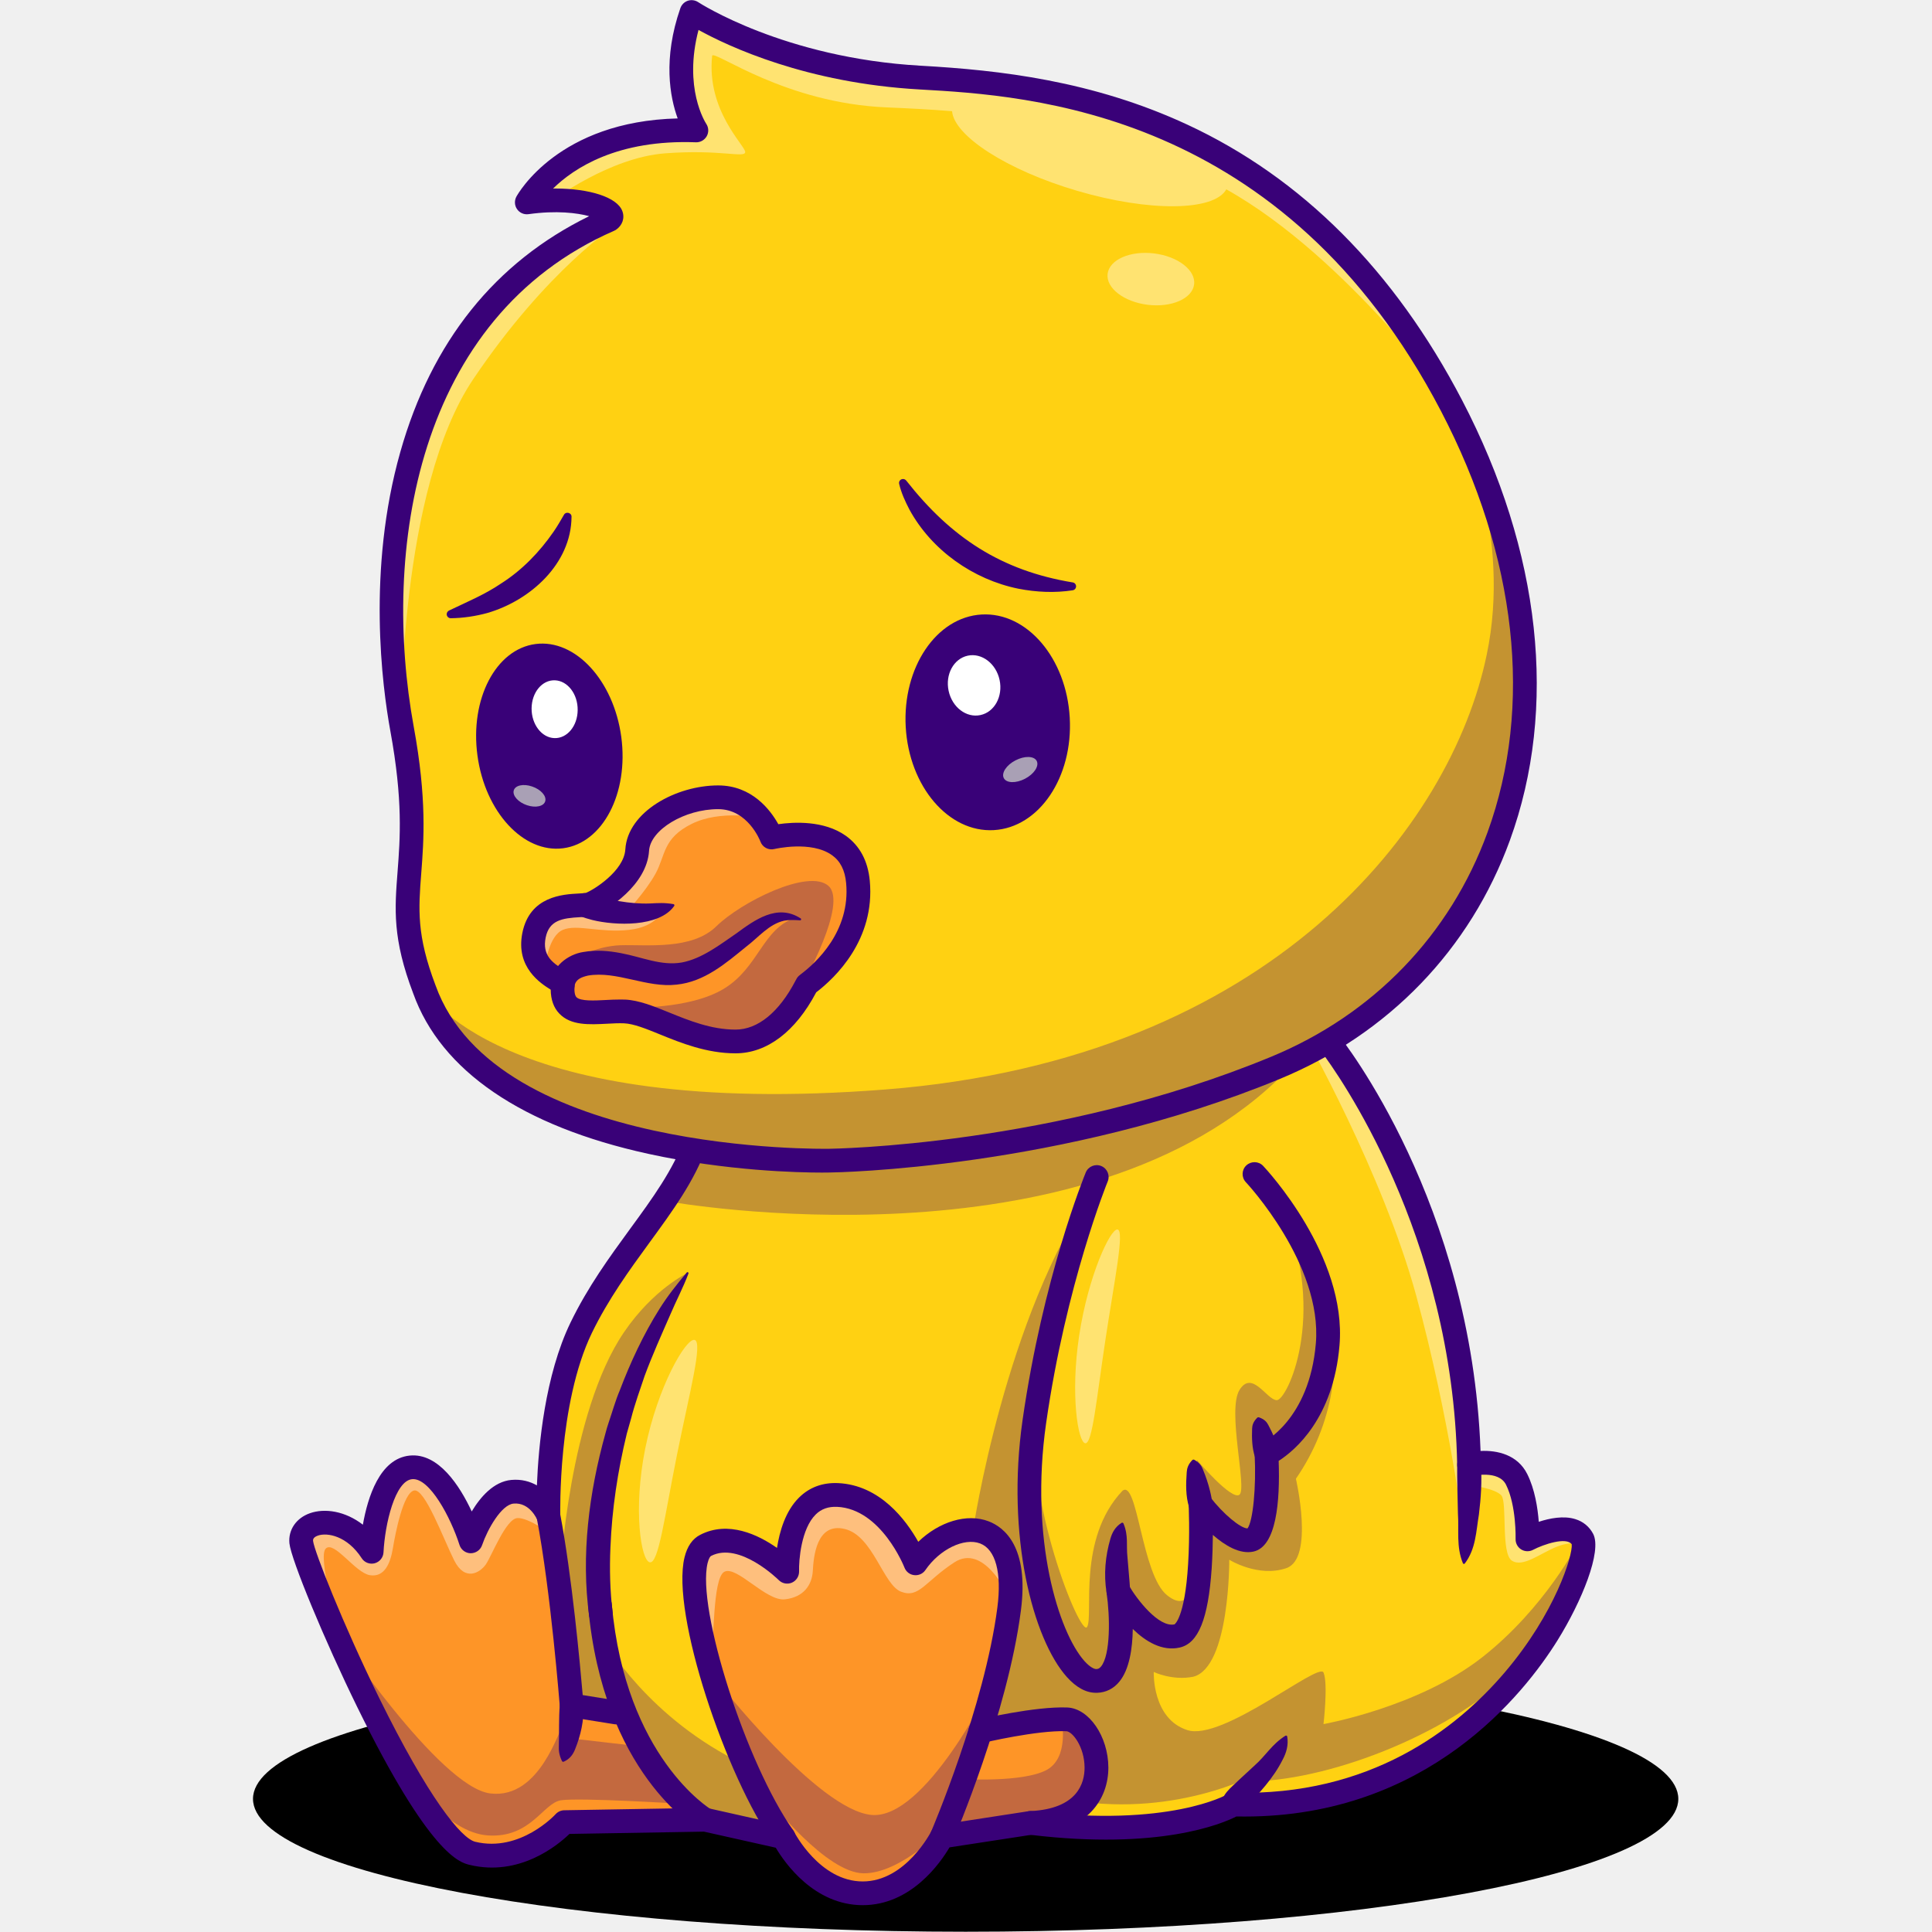
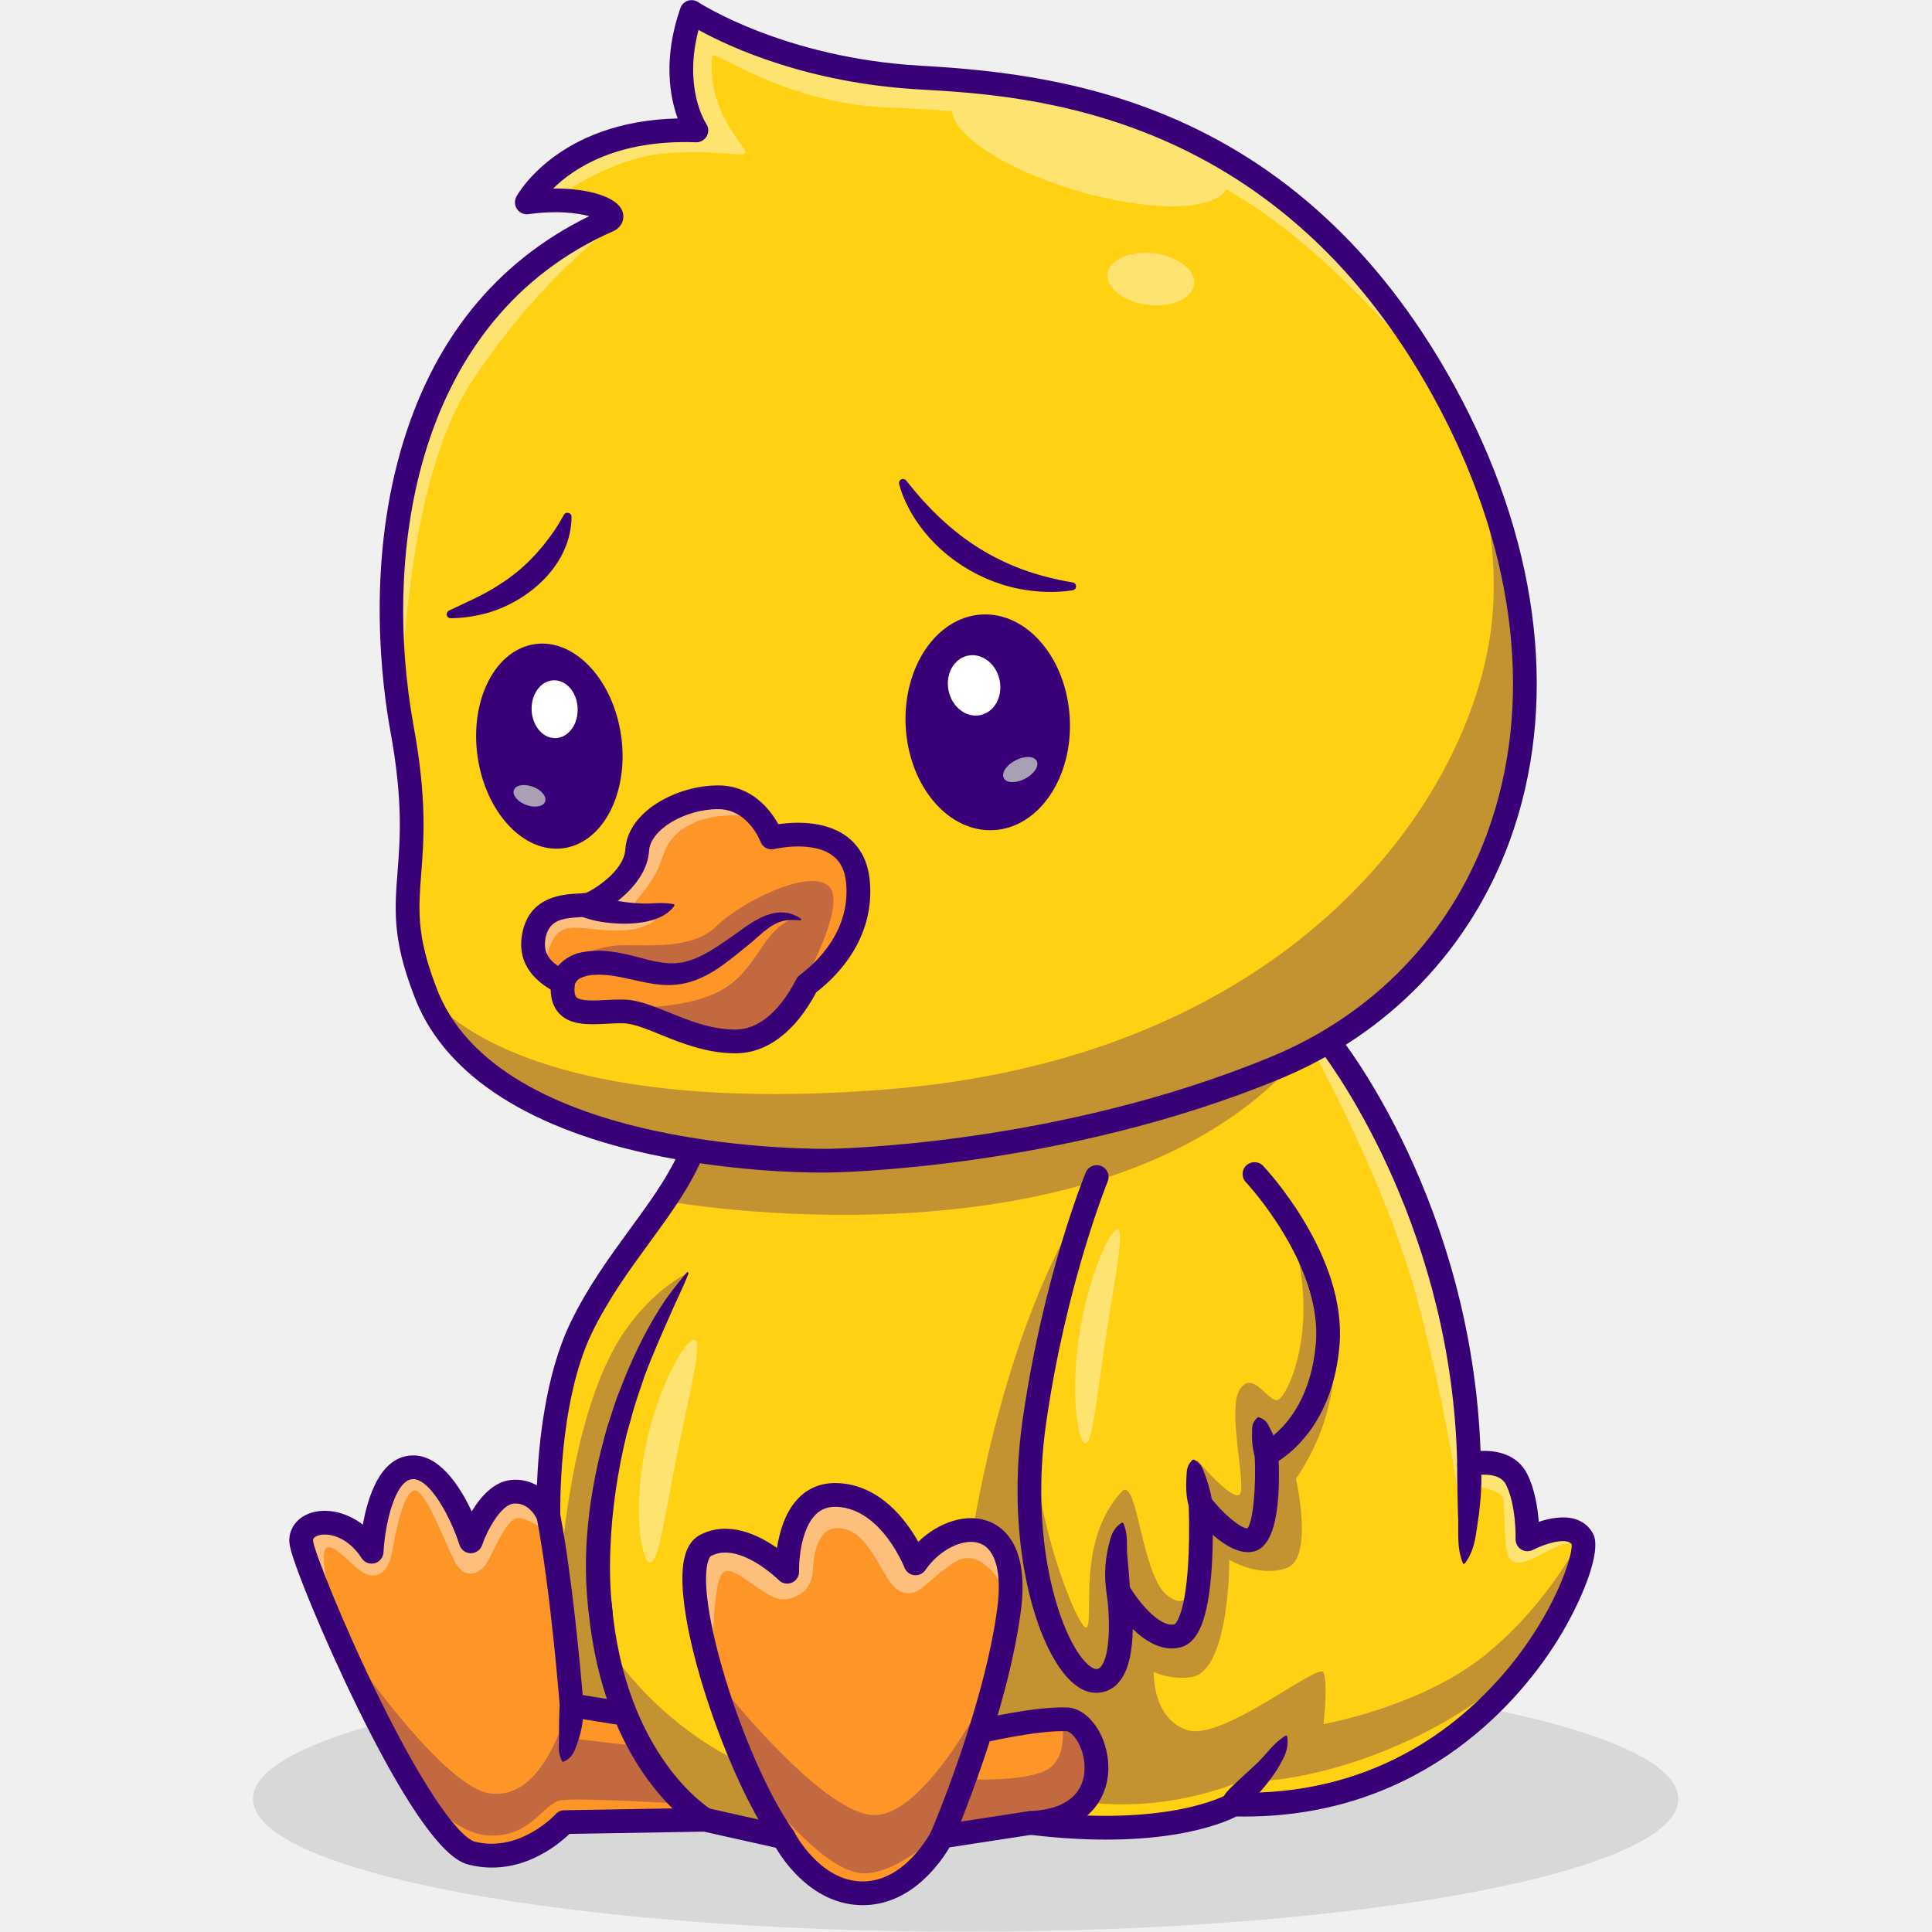
<svg xmlns="http://www.w3.org/2000/svg" version="1.2" viewBox="0 0 2801 2801">
  <style>
- 		.s0 { fill: #000000 } 
+ 		.s0 { fill: #000000;opacity: .1} 
		.s1 { fill: #ffd112 } 
		.s2 { fill: #fe9527 } 
		.s3 { opacity: .4;fill: #ffffff } 
		.s4 { opacity: .3;fill: #390178 } 
		.s5 { fill: #390178 } 
		.s6 { fill: #ffffff } 
- 		.s7 { fill: #a9a0b5 } 
+ 		.s7 { fill: #a9a0b5 }
  </style>
  <path id="shadow" class="s0" d="m2433.2 2608c0 106.4-462.6 192.6-1033.2 192.6-570.6 0-1033.2-86.2-1033.2-192.6 0-106.3 462.6-192.5 1033.2-192.5 570.6 0 1033.2 86.2 1033.2 192.5z" />
  <path class="s1" d="m1926.1 1509.9c0 0 196.8 244.7 203.7 613.4 0 0 51.6-13.3 69 21.5 17.4 34.8 15.7 87 15.7 87 0 0 62.6-33.1 80 0 17.4 33-125.2 394.8-506.2 384.4 0 0-85.2 52.2-293.9 26.7l-128.8 19.7c0 0-40.6 82.3-114.8 82.3-74.2 0-114.8-81.2-114.8-81.2l-113.6-25.5-204.1 3.5c0 0-56.8 63.8-133.4 45.2-76.5-18.5-244.7-416.3-248.1-451.1-3.5-34.8 63.7-45.2 102 13.9 0 0 5.8-117.1 56.8-122.3 51.1-5.2 87 107.3 87 107.3 0 0 23.2-68.5 60.3-71.9 37.1-3.5 52.2 34.8 52.2 34.8 0 0-4.6-164.7 47.5-272.6 52.2-107.8 133.8-178.5 166.1-269 32.2-90.4 740.3-219.2 917.4-146.1z" />
  <path class="s2" d="m826.8 2449.3c0 0-4.6-149-26-219.4-21.4-70.3-36.1-68.3-57.9-67.1-21.7 1.1-55.4 59.6-55.4 59.6 0 0-1.8 6.7-10-2-8.2-8.6-38.4-102.4-85.1-92.5-46.7 9.9-55.4 109.7-55.4 109.7l-5.7 1.8c0 0-42.5-42.3-75.3-29.6-32.7 12.6-12.4 47.1-4.8 70.6 7.5 23.5 84.9 213.6 153.8 318.5 68.9 104.8 76.5 93.6 119.1 90.9 42.7-2.7 84.3-47.9 94.2-48.1 9.8-0.2 179 0.3 180.3-3.5 1.3-3.8 0-18 0-18 0 0-29.1-29.7-30.7-31.6-1.6-1.9-39.5-63-46.6-71-7.1-8-23.1-34.8-23.1-34.8l-58.8-9.3-12.6-6.9zm207.8-12.3c0 0-49.6-145.4-18.7-190.4 30.8-45 117.3 24.6 117.3 24.6l8.2-1.1c0 0-10.9-90.8 61.1-102.2 72.1-11.5 121.5 91 121.5 91l6.4 3.5c0 0 41.1-55.2 93.8-41.8 52.8 13.5 45.2 90.1 33.9 144-11.3 53.9-34.3 137.6-34.3 137.6l5.9 6c0 0 76.8-16.9 109.3-15.6 32.5 1.2 57.8 31.7 48.6 88.6-9.2 57-66.8 57.6-106 63.6-39.1 6-104.4 18.9-104.4 18.9 0 0-11.6 1-19.2 11.9-7.6 10.9-34.7 67-107.2 69.3-72.4 2.3-117.3-69.3-149.4-139.8-32.1-70.5-66.8-168.1-66.8-168.1z" />
  <path class="s3" d="m485.5 2363.7c5.2-6.7-25.3-106.1-13.3-118.5 12-12.4 43.1 35.3 64.1 38.5 21.1 3.3 29.6-16.9 33.3-39.1 3.7-22.2 15-80.2 30.7-83.7 15.6-3.5 42.6 70.2 58.2 101.4 15.7 31.2 37.4 17.7 45.7 6 8.3-11.8 29.1-66.1 45.7-67.4 16.5-1.3 52.6 25.6 52.6 25.6 0 0-7.2-40.9-34.9-59.3-27.7-18.5-50.4 5.8-59.2 18.8-8.9 12.9-23.8 36.6-23.8 36.6 0 0-16.2-18.7-25.5-41.9-9.3-23.3-34.9-61.6-71.9-51.1-36.9 10.4-46.5 110-50.2 108-3.7-1.9-14.6-5.7-15.7-6.9-1-1.1-43.8-33.7-74.6-16.3-30.8 17.4 38.8 149.3 38.8 149.3zm450-263.9c-17.9 89-6.2 162.7 6.5 165.2 12.8 2.6 21.6-66.9 39.5-155.9 17.9-89.1 38.1-164 25.4-166.5-12.7-2.6-53.5 68.2-71.4 157.2zm629.1-163.6c-13 85.6-1.8 154.6 8.7 156.2 10.5 1.6 16.4-64.8 29.4-150.4 12.9-85.6 28-157.9 17.5-159.5-10.5-1.6-42.7 68.1-55.6 153.7zm-534.1 451.5c5.8 0.9 1.7-99.7 19.7-109 18-9.2 60.3 42.9 87.6 40 27.2-2.9 39.4-20.7 40.6-41.1 1.1-20.3 5.2-70.8 46.3-60.9 41.2 9.8 55.7 81.2 81.8 91 26.1 9.9 34.8-15.1 77.1-42.6 42.3-27.5 76 44.9 76 44.9 0 0 15.1-76.7-35.4-89.4-50.4-12.6-85.4 35.3-92.8 36.8-7.4 1.5-10.4 0-10.4 0 0 0-15.4-69.8-80.2-84.8-64.8-15.1-84 23-95 47.5-10.9 24.4-4.4 50-4.4 50 0 0-36.7-16.3-38.4-17.5-1.8-1.1-40.9-25.7-65.4-17.5-24.5 8.3-33.3 19.9-31.8 51.2 1.4 31.2 8.5 99.1 24.7 101.4zm860.1-888.4c0 0 114 200.8 162.7 379.4 48.7 178.5 69 343.2 69 343.2 0 0 7.6-53.9 7.6-53.8 0 0.2 3.3-9.4 3.3-9.4v-5.2c0 0 34.8 4.5 43.5 14.6 8.7 10.2-0.9 84.1 15.2 94.5 16.1 10.5 41.3-10.8 65.6-20.4 24.4-9.6 42.8-2.3 40.5-4.3-2.3-2.1-17.4-24.8-29.6-24.8-12.2 0-49 16.3-49 16.3l-4.9-3.3c0 0-3.5-72.2-19.6-87.7-16.1-15.4-49.6-16.7-51.3-16.7-1.7 0-11.7-5.1-11.7-5.1 0 0-3.8-87.1-24.1-189.9-20.3-102.8-84.4-265.2-122-331.6-37.7-66.4-67-91-72.5-92.7-5.5-1.8-22.7-3.1-22.7-3.1z" />
  <path class="s4" d="m485.5 2363.7c0 0 151.7 227.3 225.2 236.4 73.5 9.1 100.5-98.3 105.3-96.5 4.7 1.7 8.6 16.4 8.6 16.4l99.2 11.4 50.9 60.4 18.6 23.6c0 0-154.7-9.7-180.4-5.3-25.6 4.3-43.5 54.8-105.2 50.9-61.8-3.9-114.4-87.4-114.4-87.4 0 0-54.3-94-55.6-95.7-1.4-1.7-52.2-114.2-52.2-114.2zm326.6-81.6c0 0 12.9-233.6 92.4-350.4 43.2-63.5 92.4-86.1 92.4-86.1 0 0-178.9 225.8-120.2 534.1l17 71.2 5.4 14.8c0 0-10.9 13.5-13.1 13.1-2.2-0.5-41.6-4.5-41.6-4.5l-12.8-14.2z" />
  <path class="s4" d="m876.7 2379.7c0 0 63.4 112.4 202.5 178.5l-39.4-121.2c0 0 146.1 187.3 223.8 194.3 77.7 6.9 172.8-186.7 172.8-186.7l-38.5 134.7c0 0 83.7 5 118.5-12.7 34.8-17.7 22.6-74 22.6-74 0 0 22.1-1.4 40.9 28.6 18.8 30 1.5 96.5-28.3 107.4-29.8 10.8-142.5 23-150.6 24.7-8.1 1.7-28.4 4.6-28.4 4.6l-1-9.7c0 0-65.1 68.3-119.6 67.7-54.5-0.6-135.1-104.4-135.1-104.4l8.3 36c0 0-20.5 5.2-22.2 5.2-1.8 0-65.4-16.8-67.9-14.5-2.4 2.3-36.5-18-36.5-18 0 0-112.8-117.4-121.9-240.5zm534-161.1c0 0 46-310.4 177-498.2 0 0-67.3 198-85.5 323.4-18.3 125.3 64.3 331.5 73.9 314.9 9.6-16.5-14.8-127.8 51.3-197.4 21.8-17.4 27.7 121.7 64.4 151.3 36.7 29.7 38.3-27.8 38.3-27.8 0 0 14.7-46.9 14.7-76.5 0-29.6-9.5-81.1-9.5-81.1v-10.6c0 0 50.4 59.5 61.7 50.4 11.3-9.2-18.2-122.2 0-151.8 18.3-29.6 39.2 13.9 53.9 14.8 14.8 0.9 73.1-121.1 10.5-273.2 0 0 43.9 67.1 64.1 141 20.2 73.9 8.1 166.5-46.7 246.1 0 0 26.9 115.7-13.9 129.6-40.9 13.9-82.7-12.2-82.7-12.2 0 0 0.9 155.7-52.1 169.6-30.5 6.1-57.4-6.9-57.4-6.9 0 0-2.7 67.8 48.7 84.3 51.3 16.6 190.4-99.1 197.4-83.5 6.9 15.7 0 74.8 0 74.8 0 0 137.4-24.3 229.6-96.5 92.2-72.2 140-167 140-167 0 0 7.8 84-86.1 179.4-93.9 95.4-266.3 163.3-384 167.2l14.6-16.1c0 0-110.5 64.7-262.4 45.9 0 0 29.3-27.8 15.7-74.7-13.6-46.9-34.4-51.2-34.4-51.2l-115.7 20.2-10.9-9.3c0 0 45.8-157.8 38.8-218.3-7-60.5-53.3-60.6-53.3-60.6z" />
  <path fill-rule="evenodd" class="s5" d="m1250.8 2762.1c-70.5 0-113.2-61.5-126.1-83.3l-104.1-23.3-195 3.3c-17.2 16.6-72.6 62.3-144.7 44.9-14.3-3.5-57.6-14-162.9-228.7-47.3-96.4-96-214-98.4-237.5-1.9-19.5 9.8-36.7 29.9-43.7 21.5-7.5 51-3.1 76.6 16.7 7-39.8 24.4-95.8 67.8-100.2 42-4.3 72.9 44.3 90 81 12.6-21 31.8-43.3 57.4-45.7 14.6-1.3 26.9 2.1 37.1 7.9 2.3-57.6 11.7-159.5 48.7-236 25.2-52 56.4-94.7 86.5-136 32.2-44 62.6-85.7 78.9-131.3 6.8-19 29.4-36.5 71.3-55.1 90.3-40.2 265-81.5 445-105.3 94.2-12.4 324.2-36.9 423.8 4.2 2.7 1.1 5.1 2.8 6.9 5.1 8 10 193.8 245 207 604.5 24-1.2 53.7 5.3 67.7 33.5 11 22 15.2 49.4 16.7 69.2 15.6-5.1 35.9-9.2 52.9-3.9 11.5 3.5 20.4 10.9 25.9 21.3 13.3 25.2-16.7 98.3-51.6 154.4-48.3 77.6-188.2 255.5-453.7 255.5q-5.9 0-11.9-0.1c-21.2 10.8-111.9 49-297.9 26.7l-118 18.1c-13.3 22.6-55.8 83.8-125.8 83.8zm-228.4-141.1q1.9 0 3.8 0.4l113.6 25.5c5 1.2 9.3 4.5 11.6 9.1 0.4 0.7 37 71.7 99.4 71.7 62.4 0 99-72 99.4-72.8 2.5-5 7.3-8.5 12.8-9.3l128.7-19.8q2.4-0.3 4.7 0c198.6 24.2 282.2-23.9 283-24.4 2.8-1.6 6.1-2.5 9.4-2.4 197.2 5.4 322.5-91.9 392.8-174.4 73.2-86 98.7-169.7 97.1-185.7-7.7-10.9-40.6-0.1-56.2 8.1-5.4 2.8-12 2.6-17.2-0.7-5.1-3.2-8.2-9-8-15.1 0-0.5 1.3-48.3-13.9-78.7-10.9-21.8-48.9-12.6-49.3-12.5-5.1 1.3-10.5 0.2-14.7-3-4.2-3.2-6.7-8.1-6.8-13.3-6.3-334.8-173.9-568.5-197.3-599.5-66-24.7-215.5-24.9-402-0.3-177 23.4-348 63.7-435.5 102.6-45.6 20.3-52.1 33-52.9 35.3-17.9 50.3-49.8 93.9-83.5 140-29.2 40.1-59.4 81.5-83.3 130.7-49.7 102.8-45.8 263-45.8 264.6 0.2 8.3-5.6 15.6-13.8 17.3-8.1 1.7-16.4-2.8-19.4-10.5-0.4-1-11-26.2-34.6-24-17.6 1.7-37.6 37-45.6 60.3-2.4 7-8.9 11.6-16.5 11.7-7.4-0.1-13.9-4.9-16.2-12-12.8-40-43.5-97.9-68.8-95.4-24.7 2.5-39.3 64.8-41.4 106.1-0.4 7.5-5.5 13.8-12.7 15.8-7.2 1.9-14.9-1-18.9-7.3-21.2-32.7-50.2-37.5-63.5-32.8-7.5 2.6-7.1 6.4-7 7.8 1.7 14.6 43.2 120.4 95.4 226.7 72.2 146.9 119.5 204.5 139.7 209.4 65.2 15.8 116-39.4 116.5-40 3.2-3.5 7.7-5.6 12.5-5.7l204.1-3.5z" />
  <path class="s5" d="m1589.2 2454.2c-14.5 0.1-28.7-7.6-42.4-22.8-49.1-54.8-88.4-203.9-64.3-372.5 29.6-206.8 89.1-352.9 91.6-359 3.6-8.8 13.7-13 22.5-9.4 8.8 3.6 13 13.7 9.3 22.5-0.6 1.5-60.4 148.5-89.3 350.7-24 168.1 18.2 302.8 55.8 344.7 7.6 8.4 13.7 11.4 16.9 11.4h0.1c2.4-0.1 4.4-0.7 6.8-3.6 14-16.8 13.2-72.7 8.1-107.1-1.2-8.2 3.6-16.1 11.4-18.8 7.9-2.7 16.5 0.5 20.6 7.7 11.9 20.8 43.8 62 66.5 57 0 0 14.9-9 19.7-87 2.8-43.9 0.8-86.3 0.8-86.7-0.4-7.6 4.2-14.4 11.3-17 7.1-2.6 15-0.3 19.6 5.7 18.5 24.3 44.1 45.7 54.4 45.9 7.9-10.1 12.8-59.7 10.4-106.8-0.4-7 3.6-13.6 10-16.5 2.7-1.3 69.3-34 78.7-144.9 9.7-114.6-100.3-232.6-101.5-233.8-6.5-6.9-6.2-17.8 0.7-24.3 7-6.5 17.9-6.2 24.4 0.7 5 5.3 121.7 130.6 110.7 260.3-8.9 105.6-64.5 152.2-88.2 167.4 2.1 58.3-3.1 124.4-36.7 131.5-19.8 4.2-41.3-8.9-58.7-24.2-0.1 14.5-0.6 31.3-1.7 48.4-5 73.4-19.3 108.8-46.4 114.9-25.7 5.8-49.6-9-68-26.9-0.4 27.9-4.8 58.7-19.6 76.5-8.3 10.1-19.4 15.6-32.1 16z" />
  <path class="s5" d="m1604.3 2308.9c-4.3-26.5-1.8-52.8 5.6-78.3 2.5-8.5 6.8-17 16.2-22.8 0.9-0.6 2.3-0.1 2.7 0.9 7.5 18 3.8 31.5 5.8 49 1 13.7 3.1 34 3.8 47.2 0.8 21.5-30.1 25-34.1 4zm119.7-123.5c-5.2-16.5-4.7-34-3.5-51 0.4-5.5 1.9-11.2 8.1-17.6 0.8-0.8 2-0.9 2.9-0.4 7.7 4.3 10.8 9.3 12.7 14.5 4.1 10 7.6 20.4 10.1 30.8 1.4 6.2 3.2 12.4 2.5 18.7-0.9 18.5-26.6 22.2-32.8 5zm95.4-73.3c-4.3-13.1-4.6-27.2-4.1-40.9 0.2-4.7 1.4-9.7 7.3-15.7 0.7-0.7 1.8-1 2.8-0.6 7.9 2.8 11.1 6.7 13.3 10.9 6.5 12.1 12.3 25 14.2 38.6 2.4 20.7-26.8 27.2-33.5 7.7zm-683.4 568.8c-5.4 0-10.7-2.5-14-7.2-69.4-98.2-149.5-334-129.6-415.8 3.9-16 11.5-27 22.7-32.7 40.8-21.1 84.3-0.1 111.4 19 3.6-23.4 12-53.4 32-73.1 15.1-14.9 34.1-21.9 56.6-20.9 60.7 2.8 98.4 53.4 116.2 85.1 30.1-29.1 70.5-41.8 102-29.7 22.6 8.6 58.8 36.9 46.8 129.3-19.2 148.5-95.4 326.9-98.6 334.5-3.8 8.7-13.9 12.8-22.7 9-8.7-3.8-12.7-13.9-9-22.6 0.8-1.8 77.6-181.7 96.2-325.4 6.5-50.3-2.6-84.1-25-92.7-23.2-8.8-58.8 8.5-79.4 38.6-3.6 5.3-9.9 8.1-16.3 7.3-6.3-0.7-11.7-4.9-14-10.9-0.3-0.8-33.6-85.2-97.8-88.1-12.5-0.5-22.7 3-30.8 11-21.2 20.8-24.7 66.7-24.2 82.6 0.1 7.1-4 13.6-10.6 16.4-6.5 2.7-14 1.2-19-3.9-0.5-0.5-56.8-56.2-98-34.9-1.1 0.5-3.3 3.3-5 10.2-16.2 66.3 55.8 291 124.2 387.8 5.5 7.8 3.6 18.5-4.1 24-3.1 2.1-6.5 3.1-10 3.1z" />
  <path class="s5" d="m1494.3 2660.1c-9.1 0-16.7-7.2-17.1-16.5-0.5-9.5 6.9-17.5 16.4-17.9 68.8-3.2 78.9-40.9 78.8-63.1-0.1-29.9-17.5-52.4-26.5-52.7-42.4-1.6-119.8 16.7-120.6 16.9-9.2 2.2-18.5-3.5-20.8-12.7-2.2-9.3 3.5-18.6 12.8-20.8 3.3-0.8 82.9-19.6 129.9-17.8 31.6 1.2 59.5 41.9 59.7 87 0.1 44.7-29.1 93.8-111.8 97.6zm277.1-40.5c-2.7-17.2 14.7-28.8 25.1-39.3 5.6-5.1 16.9-15.5 22.4-20.7 16.3-14.4 25-30.7 44.6-43.1 1-0.7 2.5-0.1 2.7 1.1 2.1 12.6-1.4 23.9-6.7 33.7-13.4 26.8-34.3 49.1-54.9 70.2l-0.3 0.3h-0.1c0.3-0.6 1.1-2.5 1.1-3.5 0.3-1.3 0.4-3.8-0.1-5.5 3.8 22.4-28.6 28.9-33.8 6.8zm375.6-497c1.7 24.8 0.1 48.8-2.9 73.3-4.2 24.7-4.3 49.5-20.4 70.8-0.7 1-2.4 0.8-2.8-0.3-9.9-24.4-5.5-47.4-7.2-72.1-0.4-20.6-1.3-50.5-1.1-70.6 0.8-21.9 32.2-22.9 34.4-1.1zm-1124.7 532.8c-2.9 0-5.8-0.7-8.5-2.3-5.7-3.3-139.6-83.2-161.1-324.1-0.8-9.5 6.2-17.9 15.7-18.7 9.5-0.9 17.8 6.1 18.6 15.6 19.8 222 142.8 296.7 144 297.4 8.2 4.8 11 15.4 6.2 23.6-3.2 5.5-8.9 8.5-14.9 8.5z" />
  <path class="s5" d="m893.7 2500q-1.4 0-2.8-0.2l-64.9-10.4c-7.9-1.3-13.8-7.8-14.4-15.7-0.2-1.6-13-166.1-33.4-272.9-1.8-9.3 4.3-18.4 13.7-20.2 9.3-1.8 18.3 4.4 20.1 13.7 17.3 90.6 29.2 221.2 32.8 263.2l51.6 8.3c9.4 1.5 15.8 10.4 14.3 19.8-1.4 8.4-8.7 14.4-17 14.4z" />
  <path class="s5" d="m854.2 2343.1c-12-88.3-0.3-179 23.4-264.4 1-4 3.3-12 4.7-15.9 5.2-15.1 9.9-32.2 16.2-46.9 15.4-40.6 34.6-81.8 57.7-118.4 11.6-18.6 25.4-35.9 39.5-52.7 1-1.2 3.1 0.1 2.4 1.6-7.5 20.1-18 39.8-26.3 59.5-12.9 29.5-26 58.6-37.2 88.8-6.1 18-14.8 42.7-19.4 60.9-1.5 5.2-5.1 18-6.5 23-13.2 54.2-21.5 109.4-23.7 165-1.4 31.3-0.6 63.3 3.2 94.3 2.4 22.1-29.6 27.2-34 5.2zm-8.3 129.3c0.9 22.2-4 43.6-12.3 64.1-2.8 6.8-7.2 13.6-16.3 17.6-1 0.4-2.2 0-2.6-1-4.2-8.8-4.8-15.4-4.5-22 0.6-19-0.2-40.6 1.4-59.3 2.2-21.2 32.9-20.5 34.3 0.6z" />
  <path class="s4" d="m970.3 1742.1c0 0 604.1 108.2 894.6-189.3 0 0-109.5-7-241.2 0-131.7 7-389.1 76.5-405.3 78.9-16.3 2.3-162.4 9.2-162.4 9.2 0 0-42.4 2.1-47.3 15.1-4.9 13-38.4 86.1-38.4 86.1z" />
  <path class="s1" d="m1202.1 1682.7c0 0-494 11.6-586.8-248.2-55.6-146.1 7-162.3-32.4-378-39.4-215.7-23.2-596.1 300.3-737.6 17.4-11.6-35.9-37.1-119.4-25.5 0 0 60.3-111.3 245.8-104.3 0 0-44-65-6.9-171.7 0 0 125.2 83.5 331.6 95.1 206.4 11.6 549.7 53.4 770 475.5 220.4 422.1 80.6 821.5-255.1 960.2-320.1 132.2-647.1 134.5-647.1 134.5z" />
  <path class="s2" d="m816 1427.3c0.6-6.8-52.2-19.2-41.8-71.4 10.5-52.1 67-40 80.9-45.2 13.9-5.2 66.1-36.5 68.7-78.3 2.6-41.7 61.8-76.5 117.4-76.5 55.7 0 77.4 58.3 77.4 58.3 0 0 116.6-28.7 125.3 64.3 8.7 93.1-72.2 147-74 148.8-1.7 1.7-36.5 82.6-103.5 82.6-66.9 0-120.8-41.8-160.9-43.5-40-1.7-94.8 15.7-89.5-39.1z" />
  <path class="s3" d="m790.9 1397.4c0 0 4.8-40.6 25.1-49.3 20.3-8.7 54.1 4.7 96 0 42-4.6 49.5-30.1 49.5-30.1l-33.5 5.6h-21.1c0 0 29.1-30.6 43.6-57.2 14.5-26.7 10.4-51.1 52.2-71.9 41.7-20.9 98.4-9 98.4-9 0 0-20.9-40.3-92.4-22.9-71.6 17.4-82.6 58.1-82.6 58.1 0 0-11 44.5-41.1 68.9-30.2 24.3-68.5 23.8-73.7 28.4-5.2 4.6-55.8 24.9-20.4 79.4zm938.8-1194.5c-32.3-21.2-77.8-41.8-129.9-57.2-51.2-15-99.6-22.4-138-22.5-68.8-11.3-124.9-13.8-160.2-13.2-70.8 1.4-171.9-34-222.9-54.3-51-20.4-74-38.3-74-38.3 0 0-20.9 43-16.9 83.5 4.1 40.6 16 88 16 88 0 0-82.6-4.5-154.3 25.5-71.8 30-77.5 72.7-77.5 72.7l29.2 3.4c0 0 82.6-62.2 163.1-68.2 80.4-6.1 115.6 7.3 116.1-1.8 0.4-9.1-56.6-60-47.9-140 5.7-6.5 106.1 69.1 253.1 75.2 30.8 1.3 62.4 2.9 94.7 5.5 3 35.8 79.4 85.4 180.9 115.3 105.2 31 199.2 29.7 216.7-2 178.3 99.8 330.5 318.7 330.5 309.1 0-9.2-137.4-267.8-378.7-380.7zm-1148.1 846.3c0 0-3.4-339.5 104.5-499.5 107.8-160 208.1-224.4 208.1-224.4 0 0-213.5 40.4-288.7 306.7-73.1 258.6-23.9 417.2-23.9 417.2z" />
  <path class="s4" d="m827.3 1393.3c1.1-1.1 34.5-21.7 72.5-22.9 37.9-1.1 103.4 7.3 138.8-27.5 35.4-34.8 133.4-84.1 162.4-58.6 29 25.6-37.7 143-37.7 143 0 0-16.8 48.2-44.7 61-27.8 12.9-50.8 24.9-75.6 19.9-24.8-5-85-37.2-89-38.3-4.1-1.2-42-9.3-42-9.3 0 0 87.2 3.5 137.6-27.2 50.5-30.8 56-87 103.1-102.7 0 0-14.6-12.6-53.6 13.6-39 26.1-82.5 63.5-123.4 68-40.9 4.5-89.6-20.7-107.8-20.7-18.3 0-40.6 1.7-40.6 1.7z" />
  <path class="s4" d="m615.3 1434.5c0 0 107.3 189 668.6 145 561.2-44.1 820.4-383.9 871.4-629.7 37.2-175.1-37.9-335.9-37.9-335.9 0 0 222.8 440.1-37.9 764.2 0 0-105.9 138.1-364.6 218.4-258.8 80.4-579.4 112.9-791.4 54.9-211.9-58-287.2-142.1-308.2-216.9z" />
  <path fill-rule="evenodd" class="s5" d="m1191.6 1700c-33.3 0-137.7-2.2-251.8-27.2-182.8-40-300.6-120.4-340.7-232.5-30.3-79.5-26.9-122.4-22.7-176.6 3.7-48.4 8-103.2-10.5-204.1-11.8-64.6-34-233.3 14.5-404.4 45.3-160.1 137.4-275 273.8-341.8-17.4-4.7-47.3-8.6-88-2.9-6.5 0.9-12.9-1.9-16.6-7.3-3.7-5.3-4-12.3-1-18 2.6-4.7 61.4-109.4 233.9-113.5-11.2-30.8-21.7-86.3 3.9-159.9 1.8-5 5.7-9 10.8-10.7 5-1.7 10.6-0.9 15 2 1.2 0.8 124.3 81.1 323.1 92.2 113.8 6.4 248.7 21.6 386.1 85.4 166.2 77.2 300.2 211.6 398.2 399.3 114.6 219.6 139.3 446.4 69.4 638.4-57.5 157.9-175.8 280.6-333.2 345.7-316.6 130.7-644.2 135.7-653.4 135.8-1 0-4.7 0.1-10.8 0.1zm-386.8-1426.7c49.6 0 89.8 12.5 97.4 32.6 3.9 10.2 0.2 21-9.4 27.4q-1.3 0.8-2.7 1.4c-288.2 126-336.5 465.9-290.3 718.7 19.3 105.3 14.6 165 10.9 213-4 51.8-6.9 89.3 20.7 162 87.7 245.5 565.5 237.1 570.3 237.1h0.3c3.2-0.1 327.6-3.9 640.6-133.3 148.4-61.2 259.9-176.9 314-325.5 66.6-182.9 42.6-399.8-67.5-610.8-227.9-436.5-597.8-457.3-755.7-466.2-164.1-9.2-277.2-62.3-320.7-86.3-22.1 84.1 9.8 133.9 11.2 136.1 3.6 5.4 3.9 12.3 0.7 18-3.2 5.6-9.2 9-15.6 8.8-113.9-4.3-177 37.4-207.2 67.1q1.5-0.1 3-0.1z" />
  <path class="s5" d="m1314.1 697c64.5 82.1 137.3 130.3 241.2 147.4 3.2 0.5 5.3 3.6 4.7 6.8-0.5 2.5-2.5 4.3-4.8 4.6-25.9 4-52.6 2.8-78.8-2.3-65.5-13.3-125.8-55.8-157.9-114.7-6.2-11.9-11.7-23.8-14.9-37.2-0.8-3.1 1.1-6.3 4.3-7 2.4-0.6 4.8 0.5 6.2 2.4zm-485.5 52c-0.3 68.5-60 121.7-122 139.7-17.2 4.7-35.2 7.4-53 7.6-3.2 0.1-5.9-2.5-6-5.7 0-2.5 1.5-4.6 3.7-5.6 25.7-12.3 51.5-23 75.1-39 30.4-19.3 55.8-45.6 76.3-75.3 5.3-7.7 10.3-16.3 15-24.5 2.7-5 11-2.9 10.9 2.8zm722.3 291.5c4.9 86.4-44.4 159.3-110.1 163-65.7 3.7-122.8-63.3-127.7-149.6-4.8-86.3 44.5-159.3 110.1-163 65.7-3.7 122.9 63.3 127.7 149.6z" />
  <path class="s6" d="m1449.2 985.8c5.1 23.8-7.4 46.6-27.8 50.9-20.4 4.4-41-11.3-46.1-35.1-5.1-23.8 7.3-46.6 27.7-51 20.4-4.4 41.1 11.4 46.2 35.2z" />
  <path class="s7" d="m1503 1103.2c3.8 7.4-3.7 18.9-16.9 25.8-13.2 6.9-27 6.5-30.8-0.9-3.8-7.3 3.7-18.9 16.9-25.7 13.2-6.9 27-6.5 30.8 0.8z" />
  <path class="s5" d="m692.2 1095.3c11 81.7 66.6 142 124.2 134.5 57.6-7.5 95.3-79.8 84.3-161.6-11.1-81.8-66.7-142-124.3-134.5-57.6 7.5-95.3 79.8-84.2 161.6z" />
  <path class="s6" d="m770.7 1027c-0.2 23.1 14.6 42.5 33 43.1 18.5 0.7 33.6-17.5 33.8-40.6 0.3-23.2-14.5-42.5-33-43.2-18.5-0.7-33.6 17.5-33.8 40.7z" />
  <path class="s7" d="m744.8 1146.1c-2 7.5 6.6 17.1 19.2 21.3 12.6 4.3 24.5 1.6 26.5-5.9 2.1-7.5-6.5-17.1-19.2-21.3-12.6-4.3-24.5-1.6-26.5 5.9z" />
  <path fill-rule="evenodd" class="s5" d="m1066.4 1527.1c-42 0-79.3-15.1-109.3-27.3-20.6-8.4-38.4-15.6-52.3-16.2-7.6-0.3-15.9 0.1-24.8 0.6-25.8 1.3-52.4 2.8-69.1-14.7-8.2-8.5-12.3-20.2-12.5-34.7-14.2-8.9-51.1-32.1-41.1-82.2 10.7-53.4 58.7-56 81.8-57.2 3.7-0.2 8.8-0.5 10.3-0.9 10.8-4.1 55.3-31.6 57.2-63.1 3.4-54.6 73.7-92.7 134.6-92.7 49.2 0 76 36 87.2 56.2 22.2-3.2 66.1-5.7 97.7 16.7 20.5 14.6 32.2 36.6 34.9 65.3 8 85.5-50.2 140.8-77.7 161.8-30 57-71.5 88.4-116.9 88.4zm-167.2-78q3.6 0 7.1 0.1c19.9 0.9 41.2 9.5 63.8 18.7 28.6 11.6 61 24.8 96.3 24.8 32.2 0 63-25.1 86.8-70.7 1.6-3 2.5-4.9 4.6-6.9 0.3-0.3 1.3-1.2 3-2.5 22-16.5 72.5-62.4 65.9-132.5-1.7-18.5-8.4-31.7-20.5-40.3-30.1-21.5-83-9-83.5-8.9-8.5 2.1-17.2-2.5-20.2-10.7-0.7-1.9-18.5-47.1-61.3-47.1-48.7 0-98.3 29.9-100.2 60.4-3.1 49.5-59.6 85.8-79.9 93.3-5.6 2.2-12 2.5-20.1 2.9-26 1.4-44.8 4.4-49.9 29.6-5 25 8.7 35.8 25.7 46.4 7.8 4.8 17.5 10.8 16.3 23.2-0.8 8.2 0.2 14.2 2.6 16.8 5.9 6 26.2 5 42.5 4.1 6.9-0.4 14-0.7 21-0.7zm-100.4-23.5v0.1z" />
  <path class="s5" d="m798.7 1427.3c0.2-25.5 24.7-43.8 47-47.1 19.5-3.4 37.2-1.6 54.2 1.6 30.9 5.7 58.5 18.8 88.6 13.6 28.8-5.4 54.5-25.3 78.7-41.9 26.8-19.6 59.6-44 93.6-22 1.3 0.8 0.7 3-0.9 2.8-8.1-0.5-15.9-0.9-23 0.5-22.3 5-37.2 24.2-55.1 37.7-29.6 24.1-60.5 50.9-100.8 55-43.3 5.1-86.9-20.3-128.6-13.1-9.2 2.2-16.4 4.9-19.1 13.1-0.1 0.1-0.1 1-0.1-0.2-0.7 22.7-33.8 22.7-34.5 0zm54.5-131.3c29.2 8.3 59.4 15.1 90 13.8 10.3-0.5 20.2-1.3 33.2 1 1.1 0.2 1.8 1.6 1.1 2.6-21.8 31.2-85.7 28.6-118.8 20.4-5.9-1.5-11.2-3.1-17.5-5.6-20.6-8.7-9.2-39.1 12-32.2z" />
  <path class="s3" d="m1731.2 412.3c-2.5 20.6-32.6 33.8-67.2 29.6-34.7-4.3-60.7-24.4-58.2-44.9 2.6-20.6 32.7-33.8 67.3-29.6 34.6 4.2 60.7 24.4 58.1 44.9z" />
</svg>
